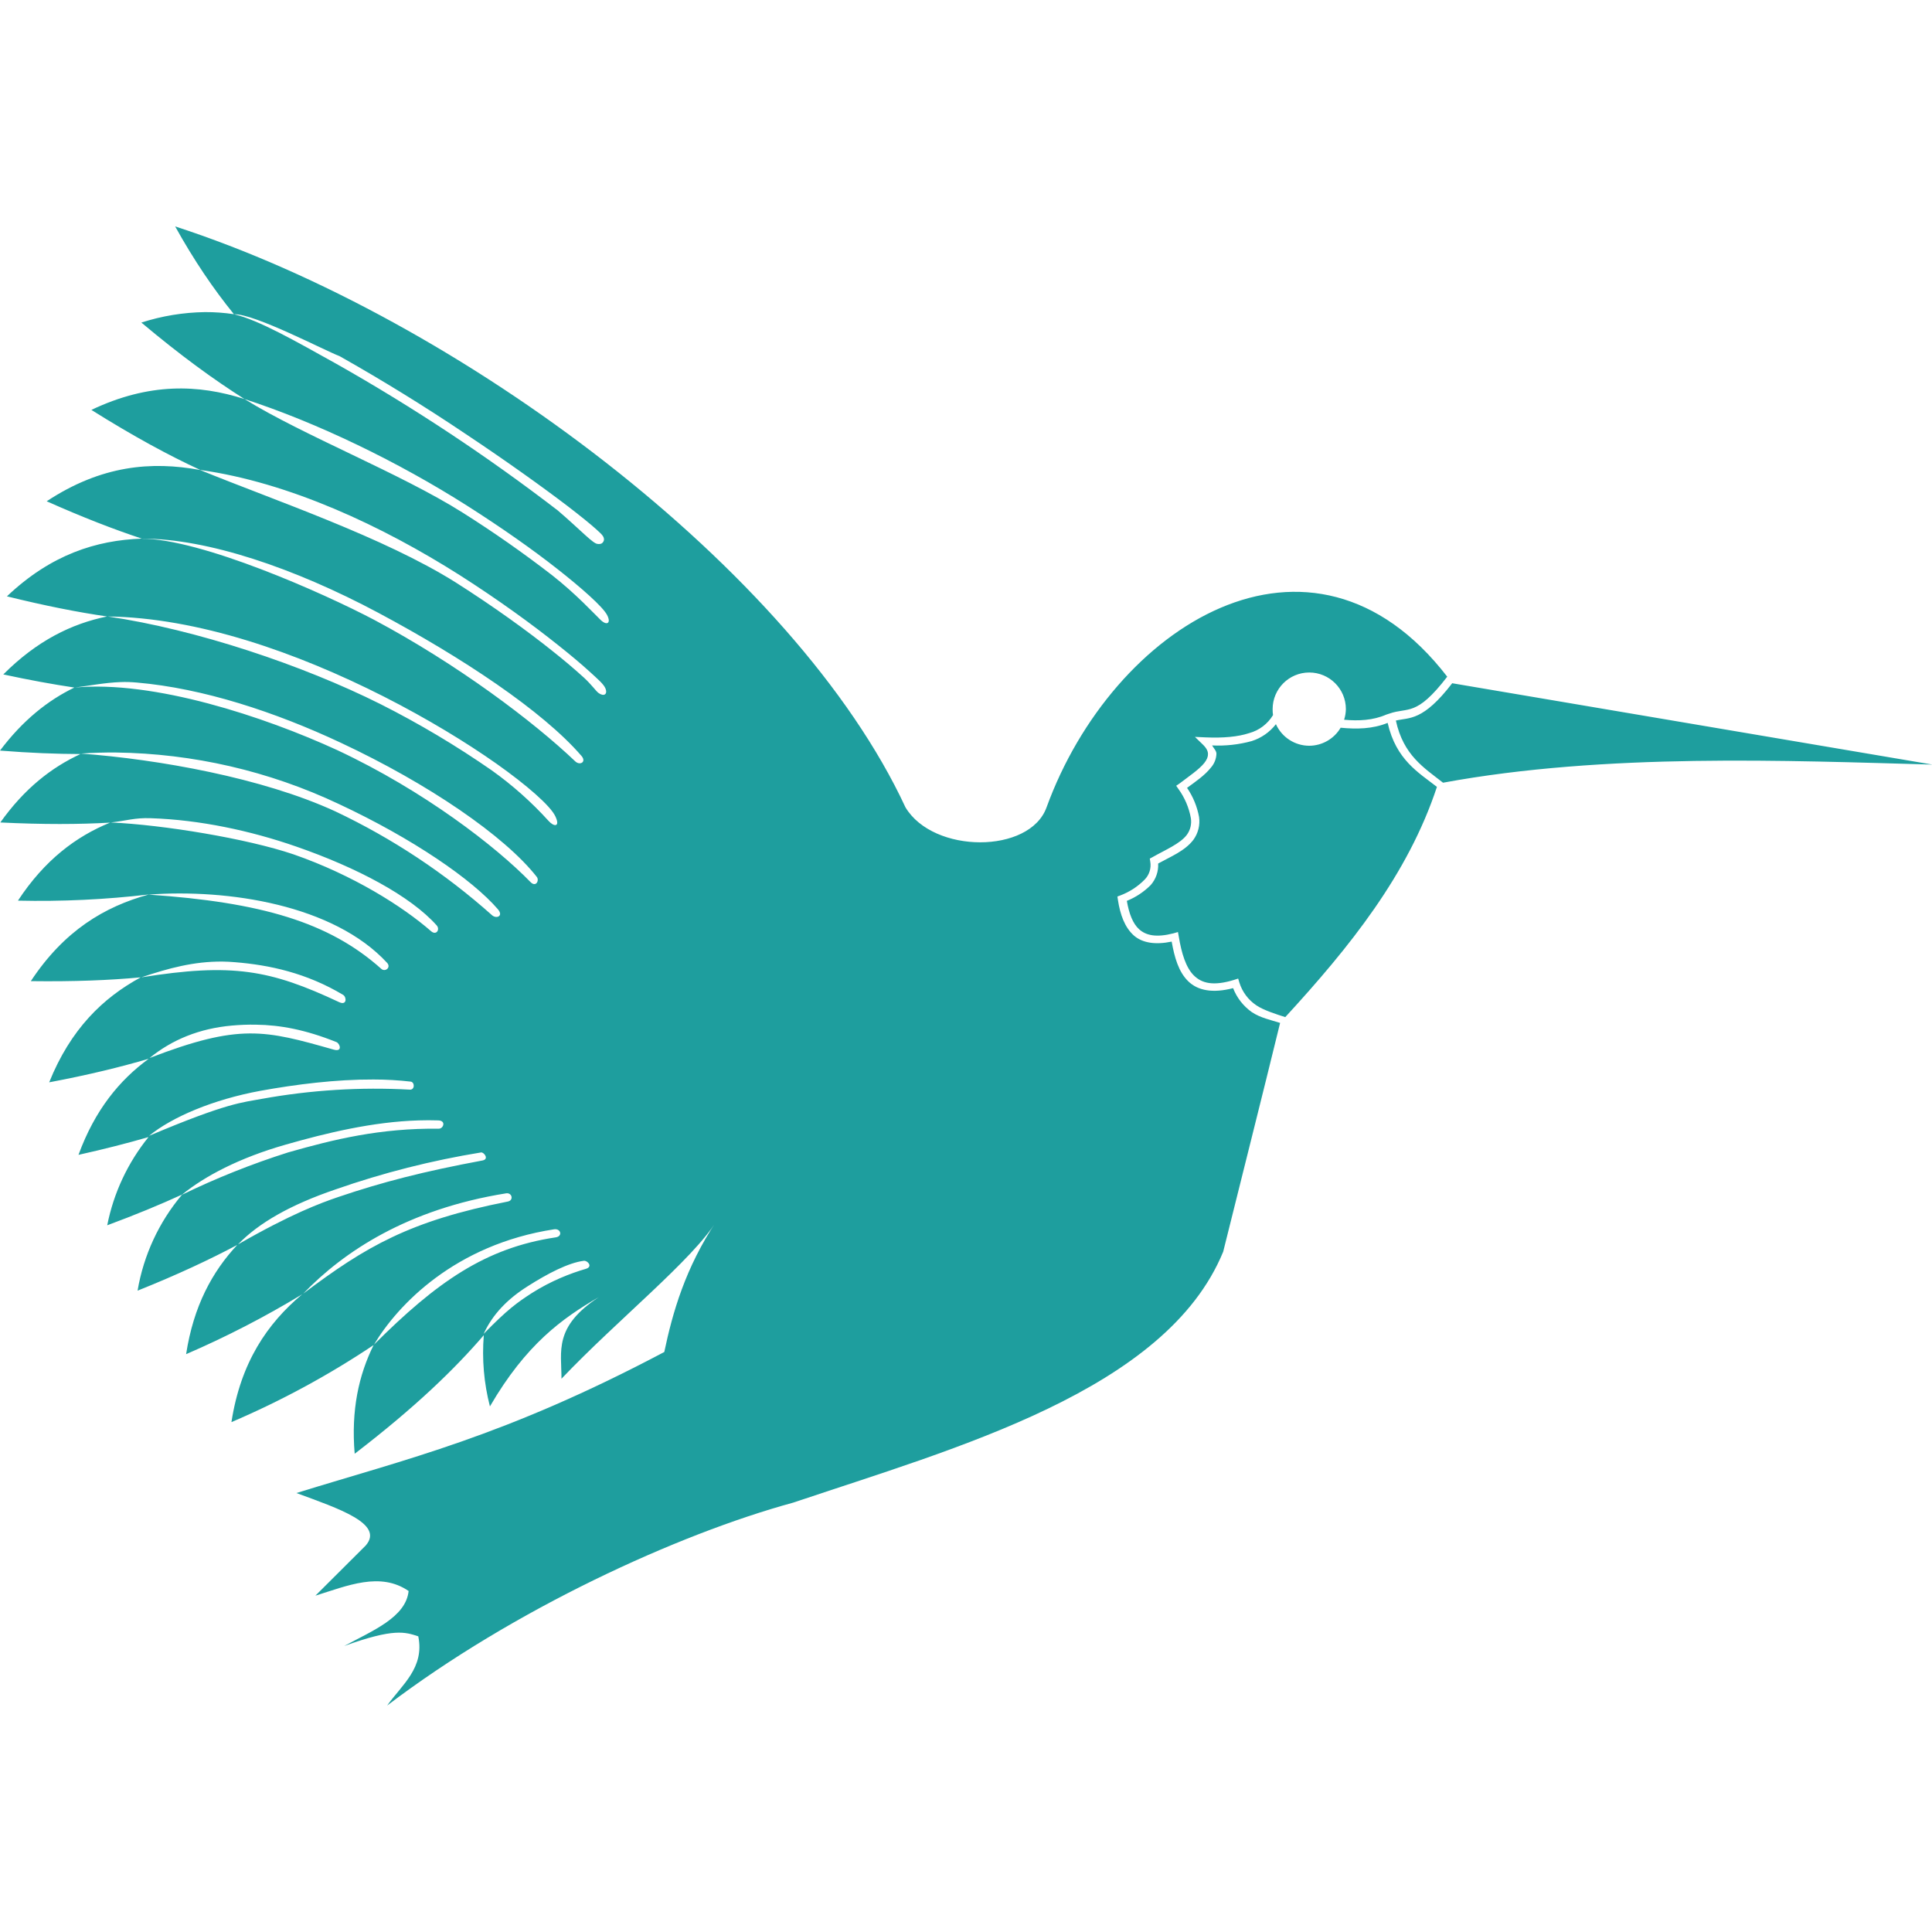
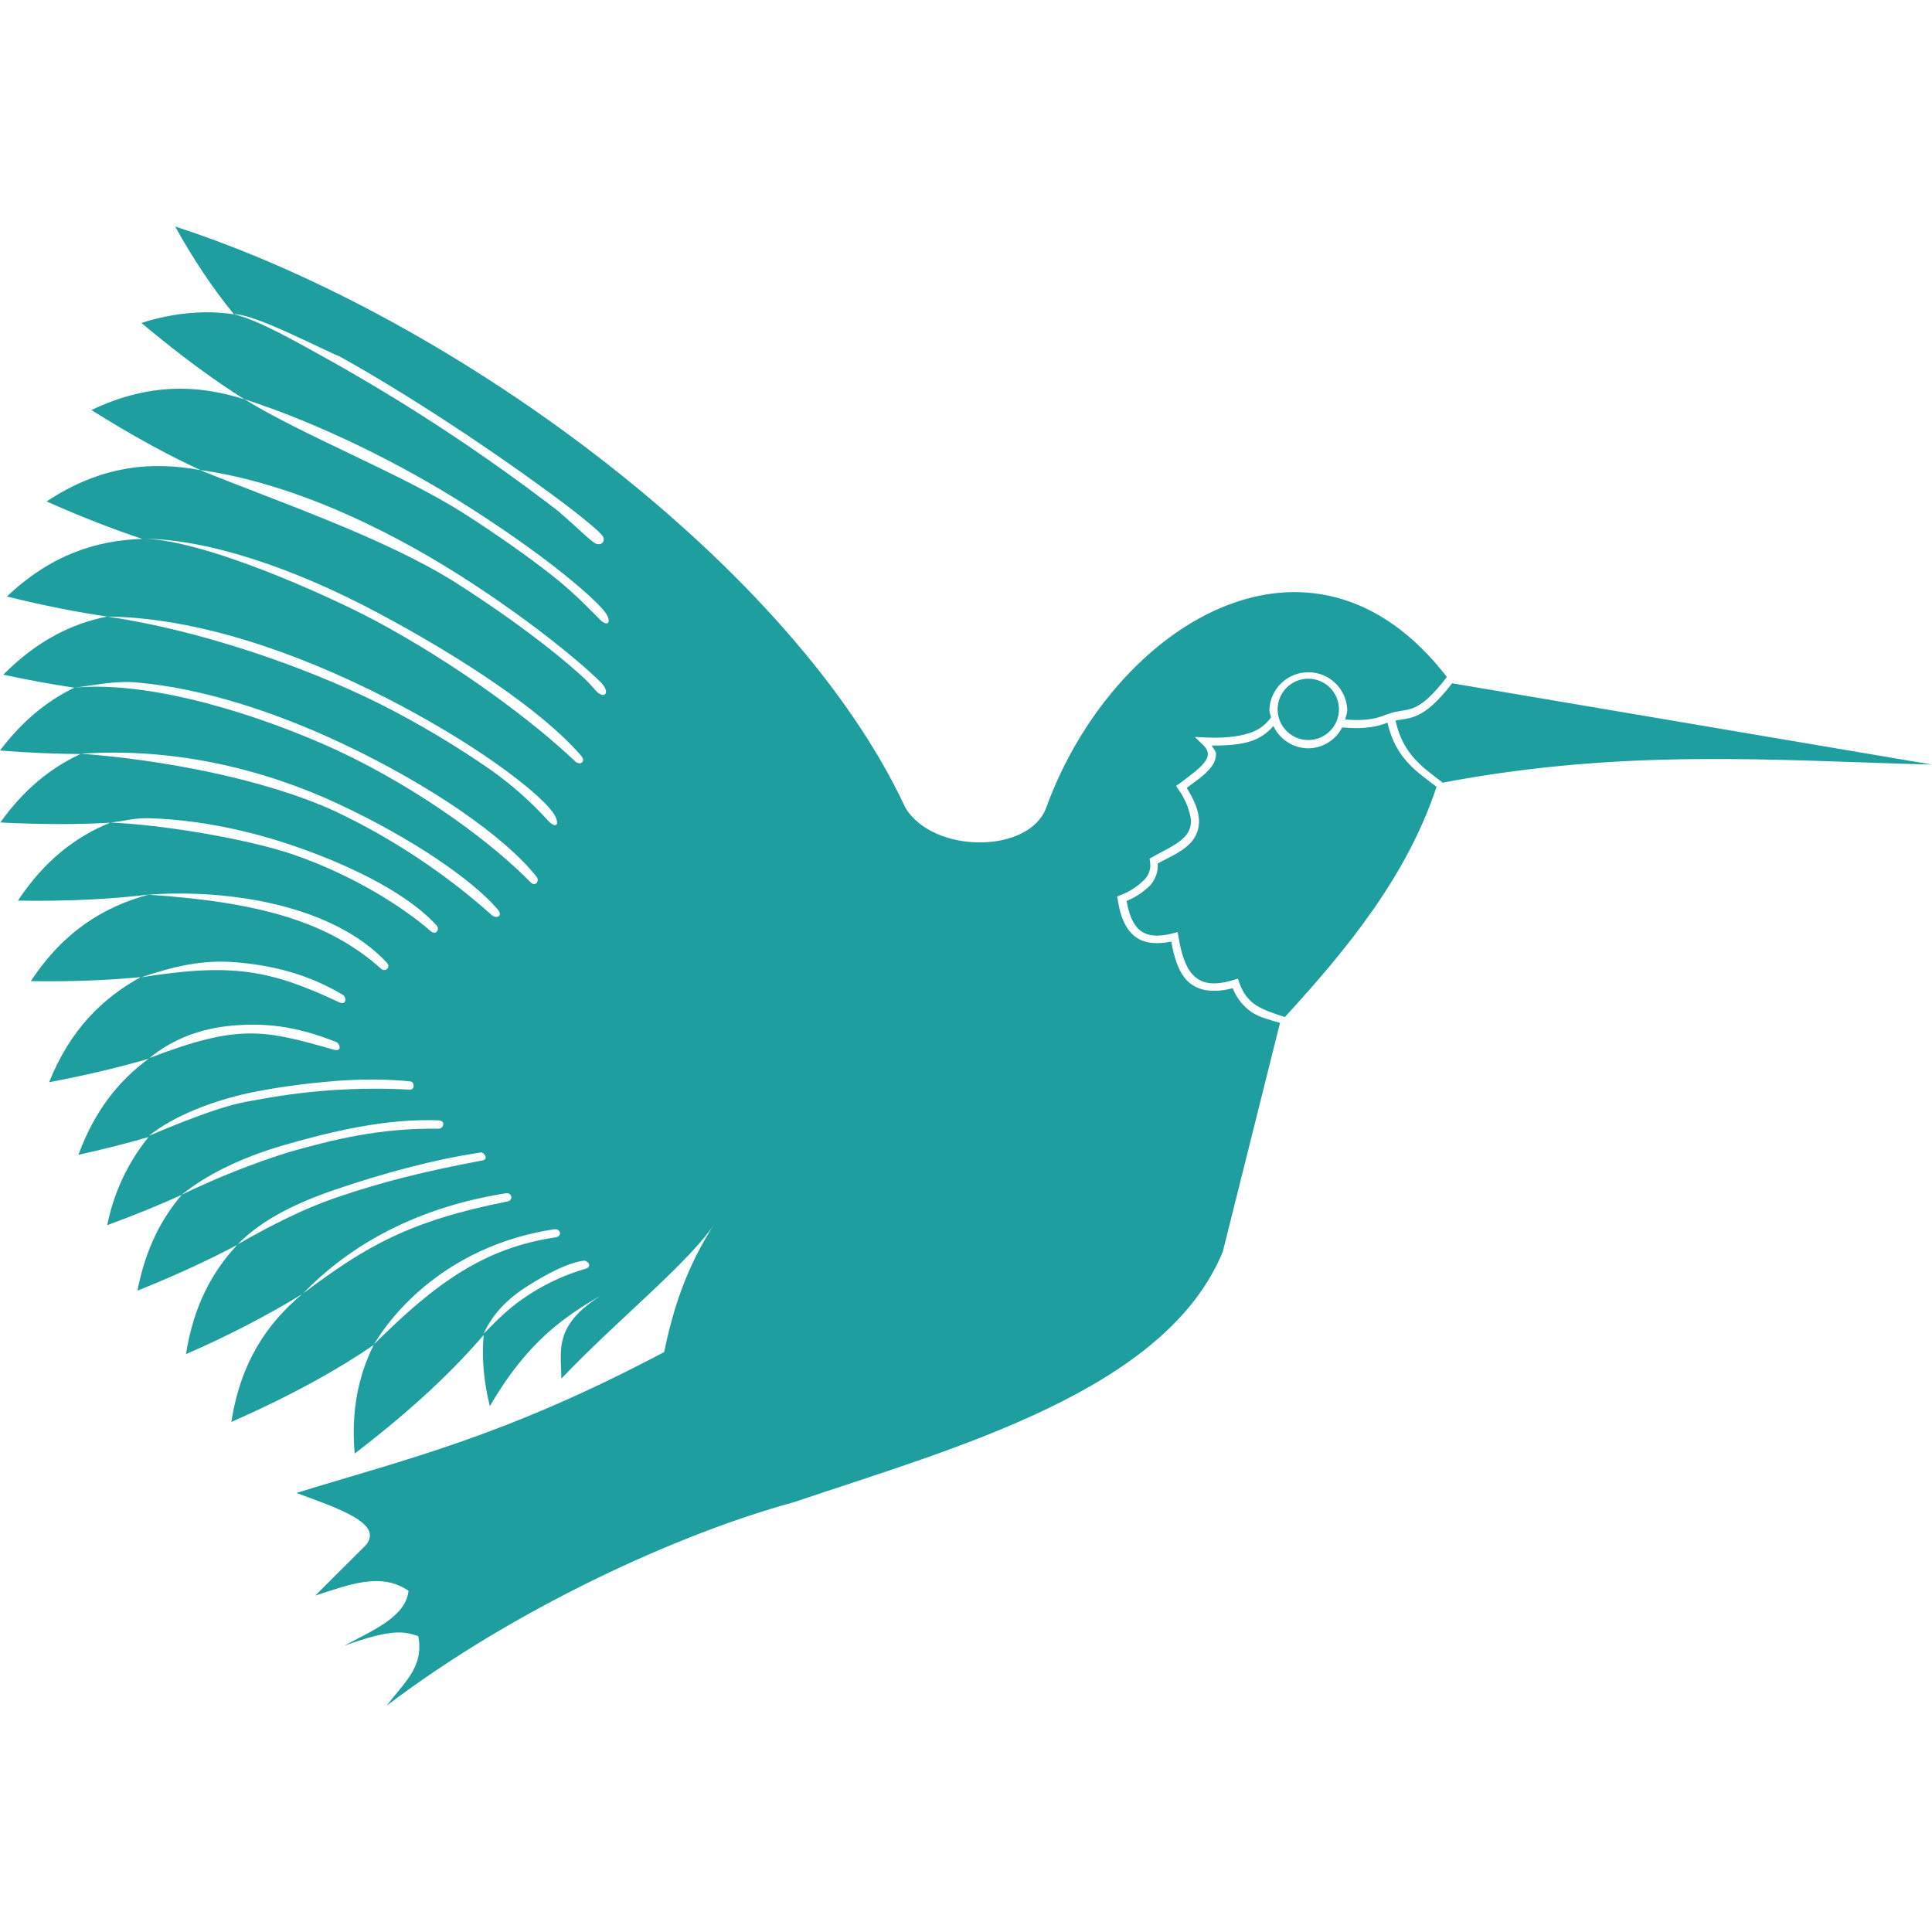
<svg xmlns="http://www.w3.org/2000/svg" role="img" viewBox="0 0 24 24">
-   <path d="M2.176 2.813c.233.42.477.779.73 1.09h-.002a2.313 2.313 0 0 0-.357-.026 2.702 2.702 0 0 0-.791.13c.494.415.912.717 1.281.95.905.294 1.912.782 2.77 1.328.429.273.812.543 1.113.78.301.236.567.471.621.574.054.102-.001.139-.082.06-.081-.078-.302-.319-.6-.553a14.203 14.203 0 0 0-1.107-.775c-.775-.49-1.982-.96-2.715-1.414-.57-.182-1.182-.207-1.902.135.526.33.967.568 1.353.746 1.104.155 2.259.695 3.225 1.308.483.308.905.616 1.22.868.158.125.29.237.39.328.098.09.176.155.198.21.03.074-.02.104-.085.057-.032-.022-.085-.102-.182-.191a7.475 7.475 0 0 0-.385-.326c-.312-.25-.73-.553-1.21-.858-.894-.561-2.233-1.012-3.175-1.396-.601-.11-1.223-.06-1.904.389.449.2.837.35 1.182.464-.566.02-1.128.197-1.676.717.477.118.885.198 1.244.25-.44.09-.87.3-1.289.72.324.07.616.123.883.163-.329.159-.64.406-.924.783.373.03.703.042 1 .043-.36.166-.696.428-.996.85.533.026.979.024 1.363.002-.422.172-.812.464-1.144.969a11.66 11.66 0 0 0 1.629-.077l-.008.002c.99-.073 2.3.127 2.965.848.052.057-.024.118-.073.074-.648-.58-1.494-.827-2.892-.922-.544.15-1.047.447-1.461 1.075.535.007.981-.011 1.365-.047-.47.255-.871.643-1.137 1.304.483-.091.888-.19 1.237-.293-.363.265-.669.636-.873 1.194.324-.072.611-.146.87-.221a2.52 2.52 0 0 0-.513 1.096c.351-.13.655-.256.926-.38h.002c.283-.23.71-.457 1.289-.622.506-.145 1.082-.284 1.652-.301a3.63 3.63 0 0 1 .244 0c.1.003.063.104.006.103-.728-.008-1.302.132-1.873.295a9.8 9.8 0 0 0-1.318.526 2.5 2.5 0 0 0-.551 1.191c.495-.198.899-.388 1.238-.568-.311.333-.543.76-.635 1.357a11.794 11.794 0 0 0 1.442-.744c-.432.362-.764.844-.879 1.588a10.81 10.81 0 0 0 1.766-.957c-.184.372-.281.807-.235 1.35.762-.585 1.245-1.056 1.604-1.473a2.67 2.67 0 0 0 .076.885c.449-.772.897-1.093 1.353-1.358-.563.37-.464.671-.464 1.014.683-.72 1.636-1.483 1.927-1.961-.39.585-.547 1.14-.65 1.629-1.994 1.055-3.21 1.33-4.57 1.752.528.194 1.095.383.861.652l-.625.623c.399-.124.805-.3 1.158-.058-.034.327-.448.493-.8.683.62-.224.756-.173.92-.12.08.391-.203.602-.387.86 1.565-1.19 3.606-2.128 5.045-2.521 2.022-.681 4.632-1.39 5.341-3.117.235-.946.478-1.905.707-2.842-.111-.035-.245-.063-.35-.133a.655.655 0 0 1-.234-.299c-.252.066-.441.031-.56-.088-.118-.117-.168-.294-.203-.49-.204.042-.364.017-.47-.076-.114-.102-.17-.26-.198-.443l-.006-.041.037-.014a.84.84 0 0 0 .3-.195.256.256 0 0 0 .071-.225l-.006-.037.03-.016c.163-.093.346-.168.43-.279a.277.277 0 0 0 .05-.21.886.886 0 0 0-.154-.36l-.028-.04.04-.027c.118-.09.246-.176.31-.257.032-.041.046-.077.045-.11 0-.033-.015-.071-.065-.119l-.097-.094.135.006c.212.009.396-.006.539-.053a.5.5 0 0 0 .296-.224.455.455 0 0 1-.005-.074.455.455 0 0 1 .455-.455.455.455 0 0 1 .455.455.455.455 0 0 1-.022.132c.184.016.359.008.524-.064l.037-.012c.236-.084.333.045.72-.459-1.69-2.191-4.158-.632-4.978 1.625-.21.577-1.405.577-1.752-.002-1.37-2.95-5.531-6.067-9.072-7.216zm.732 1.091c.252-.009 1.13.453 1.31.52a23.6 23.6 0 0 1 1.567.967c.505.336.961.663 1.274.902.156.12.277.218.351.285.037.034.064.057.08.082a.079.079 0 0 1 .01.022.056.056 0 0 1-.004.045c-.01.02-.03.03-.043.03a.075.075 0 0 1-.027 0c-.057.001-.202-.163-.496-.415a23.427 23.427 0 0 0-2.758-1.826c-.504-.28-.956-.54-1.264-.612zM1.766 6.691c.812 0 1.89.365 2.931.92C5.74 8.168 6.74 8.83 7.223 9.39c.066.076-.019.123-.077.068-.52-.496-1.462-1.206-2.498-1.758-.637-.336-2.148-1.005-2.882-1.008zm-.428.967c1.116.015 2.348.446 3.432.996.541.275 1.024.57 1.396.832.372.263.673.523.734.657.062.133-.019.13-.086.054a4.404 4.404 0 0 0-.705-.627 11.496 11.496 0 0 0-1.384-.824c-.963-.482-2.284-.926-3.387-1.088zm.162.815c.066-.003.133 0 .201.006.822.071 1.719.366 2.533.748 1.087.509 2.035 1.157 2.434 1.666.035.045-.011.133-.078.064-.428-.44-1.32-1.132-2.397-1.637C3.28 8.9 1.91 8.45.93 8.541c.188-.024.373-.061.57-.068zm16.541.013c-.365.475-.53.425-.701.465.093.431.35.587.586.772 2.02-.372 4.29-.274 6.08-.225l-5.963-1.01-.002-.002zm-.803.494c-.19.077-.387.079-.584.06a.455.455 0 0 1-.39.224.455.455 0 0 1-.414-.268.616.616 0 0 1-.301.21 1.57 1.57 0 0 1-.492.054c.02.035.054.067.054.103a.275.275 0 0 1-.07.174c-.073.093-.188.172-.295.25a.946.946 0 0 1 .149.361.388.388 0 0 1-.07.284c-.106.14-.287.211-.438.295a.374.374 0 0 1-.092.267.886.886 0 0 1-.297.197c.027.157.074.283.154.354.086.076.212.104.426.049l.055-.016.01.055c.034.207.088.386.187.484.1.099.243.135.502.055l.049-.016.015.05a.53.53 0 0 0 .21.282c.087.06.25.112.36.147.798-.868 1.525-1.772 1.884-2.86-.225-.176-.508-.335-.612-.795zM1.44 9.348a6.683 6.683 0 0 1 2.77.64c.92.43 1.658.939 1.975 1.307.074.087-.02.122-.073.074a8.186 8.186 0 0 0-1.947-1.29c-.904-.416-2.196-.646-3.16-.718.145-.01.29-.014.435-.013zm.432.816c.61.02 1.24.155 1.807.352.756.262 1.42.614 1.746.98.044.05-.005.13-.072.07-.349-.304-.962-.694-1.707-.953-.575-.195-1.616-.367-2.27-.396.196-.021.293-.06.496-.053zm.893 1.781c.05 0 .103.004.156.008.424.034.886.133 1.342.406.043.026.049.136-.05.09-.856-.402-1.327-.489-2.458-.308.338-.113.652-.199 1.01-.196zm.416.784c.3.004.613.062.998.216.044.018.08.126-.033.094-.857-.243-1.167-.328-2.288.104.281-.229.62-.367 1.022-.403.1-.009.2-.013.3-.011zm1.459.681c.156 0 .311.009.46.026.053.005.055.102-.007.1a7.9 7.9 0 0 0-1.838.114c-.243.046-.422.044-1.404.46.286-.234.795-.451 1.386-.56.444-.08.934-.142 1.403-.14zm1.336.906c.035-.005.105.084.017.1-.73.136-1.244.268-1.795.455-.216.074-.579.207-1.242.588.259-.269.655-.494 1.213-.684a10.65 10.65 0 0 1 1.807-.459zm.31.508c.075-.012.099.087.022.102-1.217.24-1.76.556-2.541 1.144.503-.523 1.296-1.05 2.52-1.246zm.596.447a.095.095 0 0 1 .03 0c.06.011.069.089-.009.1-.872.13-1.479.555-2.257 1.332.295-.494 1.006-1.242 2.236-1.432zm.371.391c.046-.005.116.073.025.1-.193.056-.433.15-.67.3-.182.118-.302.202-.6.508.112-.245.299-.435.546-.591.246-.157.507-.293.699-.317z" fill="#1E9E9E" />
+   <path d="M2.176 2.814c.233.42.476.78.73 1.09.247-.013 1.132.456 1.312.523.508.282 1.063.63 1.567.966.505.337.96.662 1.272.9.156.12.278.218.352.286a.483.483 0 01.078.082.08.08 0 01.01.021.06.06 0 01-.004.047.057.057 0 01-.04.03.077.077 0 01-.028 0c-.057 0-.203-.163-.497-.415a23.474 23.474 0 00-2.759-1.827c-.504-.28-.956-.542-1.264-.613a2.322 2.322 0 00-.36-.025 2.706 2.706 0 00-.788.133c.494.414.91.716 1.28.949-.57-.182-1.182-.21-1.902.133.526.329.967.567 1.354.745 1.103.156 2.258.696 3.224 1.309.483.307.904.615 1.219.867.157.125.29.237.39.328.098.091.174.154.197.21.03.073-.019.104-.084.058-.032-.022-.088-.102-.184-.191a7.35 7.35 0 00-.384-.327c-.312-.25-.729-.552-1.209-.857-.893-.562-2.232-1.013-3.173-1.397-.602-.11-1.225-.06-1.906.39.449.2.837.349 1.182.463.812 0 1.892.365 2.935.922 1.042.556 2.04 1.214 2.523 1.774.066.077-.016.126-.074.07-.52-.495-1.463-1.204-2.498-1.756-.639-.337-2.153-1.01-2.886-1.01l.004.002c-.567.02-1.13.195-1.679.716.477.118.885.196 1.244.249-.44.088-.87.3-1.289.722.324.07.616.122.882.162-.328.159-.639.404-.923.78.373.03.703.042 1 .044-.36.166-.696.43-.996.85.533.027.98.025 1.364.003-.422.172-.812.464-1.145.968.662.01 1.188-.022 1.628-.076l-.006.002c.99-.073 2.297.127 2.962.847.052.057-.024.118-.072.074-.648-.58-1.493-.827-2.89-.921h-.002c-.543.149-1.046.446-1.46 1.074.536.008.982-.013 1.366-.05-.469.257-.873.644-1.139 1.306.483-.092.888-.19 1.237-.292-.363.265-.668.636-.873 1.194.324-.072.612-.146.871-.221a2.519 2.519 0 00-.513 1.095c.352-.13.655-.254.926-.377-.257.3-.453.681-.55 1.19.495-.199.899-.388 1.238-.568-.31.333-.543.76-.635 1.356a11.816 11.816 0 001.442-.744c-.433.362-.764.843-.879 1.587.788-.348 1.339-.663 1.767-.955-.184.372-.282.806-.235 1.348.762-.584 1.243-1.056 1.602-1.473-.024.269-.003.56.077.884.546-.939 1.089-1.212 1.65-1.526-.895.451-.762.79-.762 1.184.683-.72 1.635-1.482 1.927-1.96-.39.585-.547 1.14-.65 1.63-1.993 1.054-3.207 1.329-4.568 1.75.528.194 1.093.383.859.652l-.624.622c.399-.124.805-.3 1.158-.059-.035.327-.447.492-.8.683.621-.224.756-.172.92-.12.081.393-.203.603-.388.862 1.565-1.19 3.606-2.13 5.044-2.522 2.022-.681 4.63-1.389 5.339-3.115l.712-2.847-.004.004c-.111-.034-.246-.063-.35-.133a.651.651 0 01-.235-.297c-.252.065-.44.03-.56-.088-.117-.117-.167-.296-.203-.491-.203.041-.362.016-.467-.077-.116-.101-.17-.26-.198-.444l-.008-.039.037-.015a.842.842 0 00.302-.194.257.257 0 00.07-.225l-.006-.037.03-.016c.163-.093.345-.169.428-.28a.274.274 0 00.053-.21.88.88 0 00-.155-.357l-.027-.04.04-.027c.118-.09.244-.179.308-.26.032-.04.048-.076.047-.11 0-.033-.015-.07-.064-.117l-.098-.094.135.006c.213.01.395-.007.538-.053a.504.504 0 00.274-.197c-.007-.033-.02-.063-.02-.098a.484.484 0 01.967 0c0 .044-.015.084-.026.125.177.014.347.01.507-.06l.002.001.035-.013c.236-.085.334.045.72-.456-1.69-2.19-4.157-.635-4.977 1.622-.21.576-1.405.578-1.751 0-1.37-2.95-5.53-6.068-9.07-7.218zm.86 2.145c.906.293 1.913.782 2.77 1.328.43.273.813.543 1.114.779.301.236.566.473.62.575.054.102 0 .14-.082.06-.081-.078-.303-.32-.6-.553-.298-.234-.68-.505-1.106-.777-.775-.49-1.982-.958-2.716-1.412zm-1.7 2.7c1.116.014 2.35.447 3.434.997.541.275 1.023.567 1.395.83.372.263.672.524.734.657.061.134-.02.13-.087.055a4.401 4.401 0 00-.704-.626 11.47 11.47 0 00-1.385-.826C3.76 8.264 2.439 7.82 1.336 7.66zm14.916.772a.381.381 0 100 .762.381.381 0 000-.762zM1.7 8.478c.822.072 1.72.368 2.534.75 1.086.509 2.035 1.158 2.434 1.667.035.045-.014.131-.08.062-.428-.44-1.322-1.131-2.397-1.635-.913-.421-2.282-.87-3.262-.78.251-.03.497-.088.771-.064zm16.339.01c-.366.475-.53.423-.703.464.094.43.35.586.585.77l-.06.012c2.315-.447 4.186-.286 6.139-.236l-5.961-1.01zm-.178 1.246h-.002l-.004.016.006-.016zm-.625-.757c-.183.074-.373.076-.563.059a.477.477 0 01-.42.26.483.483 0 01-.435-.278.609.609 0 01-.274.188c-.139.045-.308.057-.493.055.02.035.054.068.055.104a.273.273 0 01-.069.174c-.073.092-.189.17-.295.248.087.141.137.26.149.362a.39.39 0 01-.07.284c-.106.14-.288.21-.439.293a.374.374 0 01-.09.268.89.89 0 01-.297.198c.027.156.074.283.154.354.086.076.211.103.425.047l.055-.014.01.055c.033.207.088.385.187.483.1.099.244.135.503.055l.049-.015.016.048c.05.142.12.223.209.282.087.06.247.112.358.147.798-.869 1.525-1.772 1.884-2.86-.225-.177-.506-.338-.609-.797zm-16.23.386c1.165-.08 2.283.196 3.202.626.92.43 1.658.939 1.974 1.307.075.087-.019.12-.072.072a8.187 8.187 0 00-1.947-1.29c-.904-.414-2.193-.644-3.157-.715zm.864.802c.61.02 1.24.155 1.806.352.756.262 1.421.614 1.747.98.045.05-.007.127-.074.069-.349-.304-.961-.693-1.706-.951-.574-.195-1.613-.369-2.268-.397.197-.022.292-.06.495-.053zm1.05 1.788c.423.034.886.133 1.341.407.043.026.049.136-.049.09-.856-.402-1.326-.49-2.457-.31.386-.128.74-.221 1.164-.187zm-.04.788c.4-.035.784-.002 1.297.204.044.018.08.126-.033.094-.857-.243-1.167-.328-2.287.104.28-.229.622-.366 1.023-.402zm1.285.687c.317-.023.635-.026.934.006.052.006.055.105-.006.102a7.87 7.87 0 00-1.837.115c-.243.046-.423.043-1.405.458.287-.233.794-.452 1.385-.56a8.91 8.91 0 01.93-.12zm1.28.49c.099.003.062.104.006.103-.728-.01-1.304.132-1.875.295a9.78 9.78 0 00-1.318.525c.283-.23.713-.457 1.291-.622.579-.166 1.248-.326 1.896-.302zm.528.398c.036-.005.105.084.018.1-.73.137-1.244.267-1.794.454-.216.074-.58.207-1.243.587.26-.269.656-.492 1.213-.68.558-.19 1.196-.37 1.806-.46zm.311.507c.075-.012.097.087.02.102-1.217.241-1.76.556-2.54 1.144.504-.523 1.297-1.051 2.52-1.246zm.595.448c.087-.013.11.087.021.1-.872.13-1.477.553-2.255 1.33.295-.493 1.004-1.24 2.234-1.43zm.372.39c.046-.006.114.073.023.1a2.634 2.634 0 00-.669.3c-.182.118-.3.2-.597.507.111-.245.296-.434.542-.59.247-.157.509-.293.7-.317z" fill="#1E9E9E" />
</svg>
